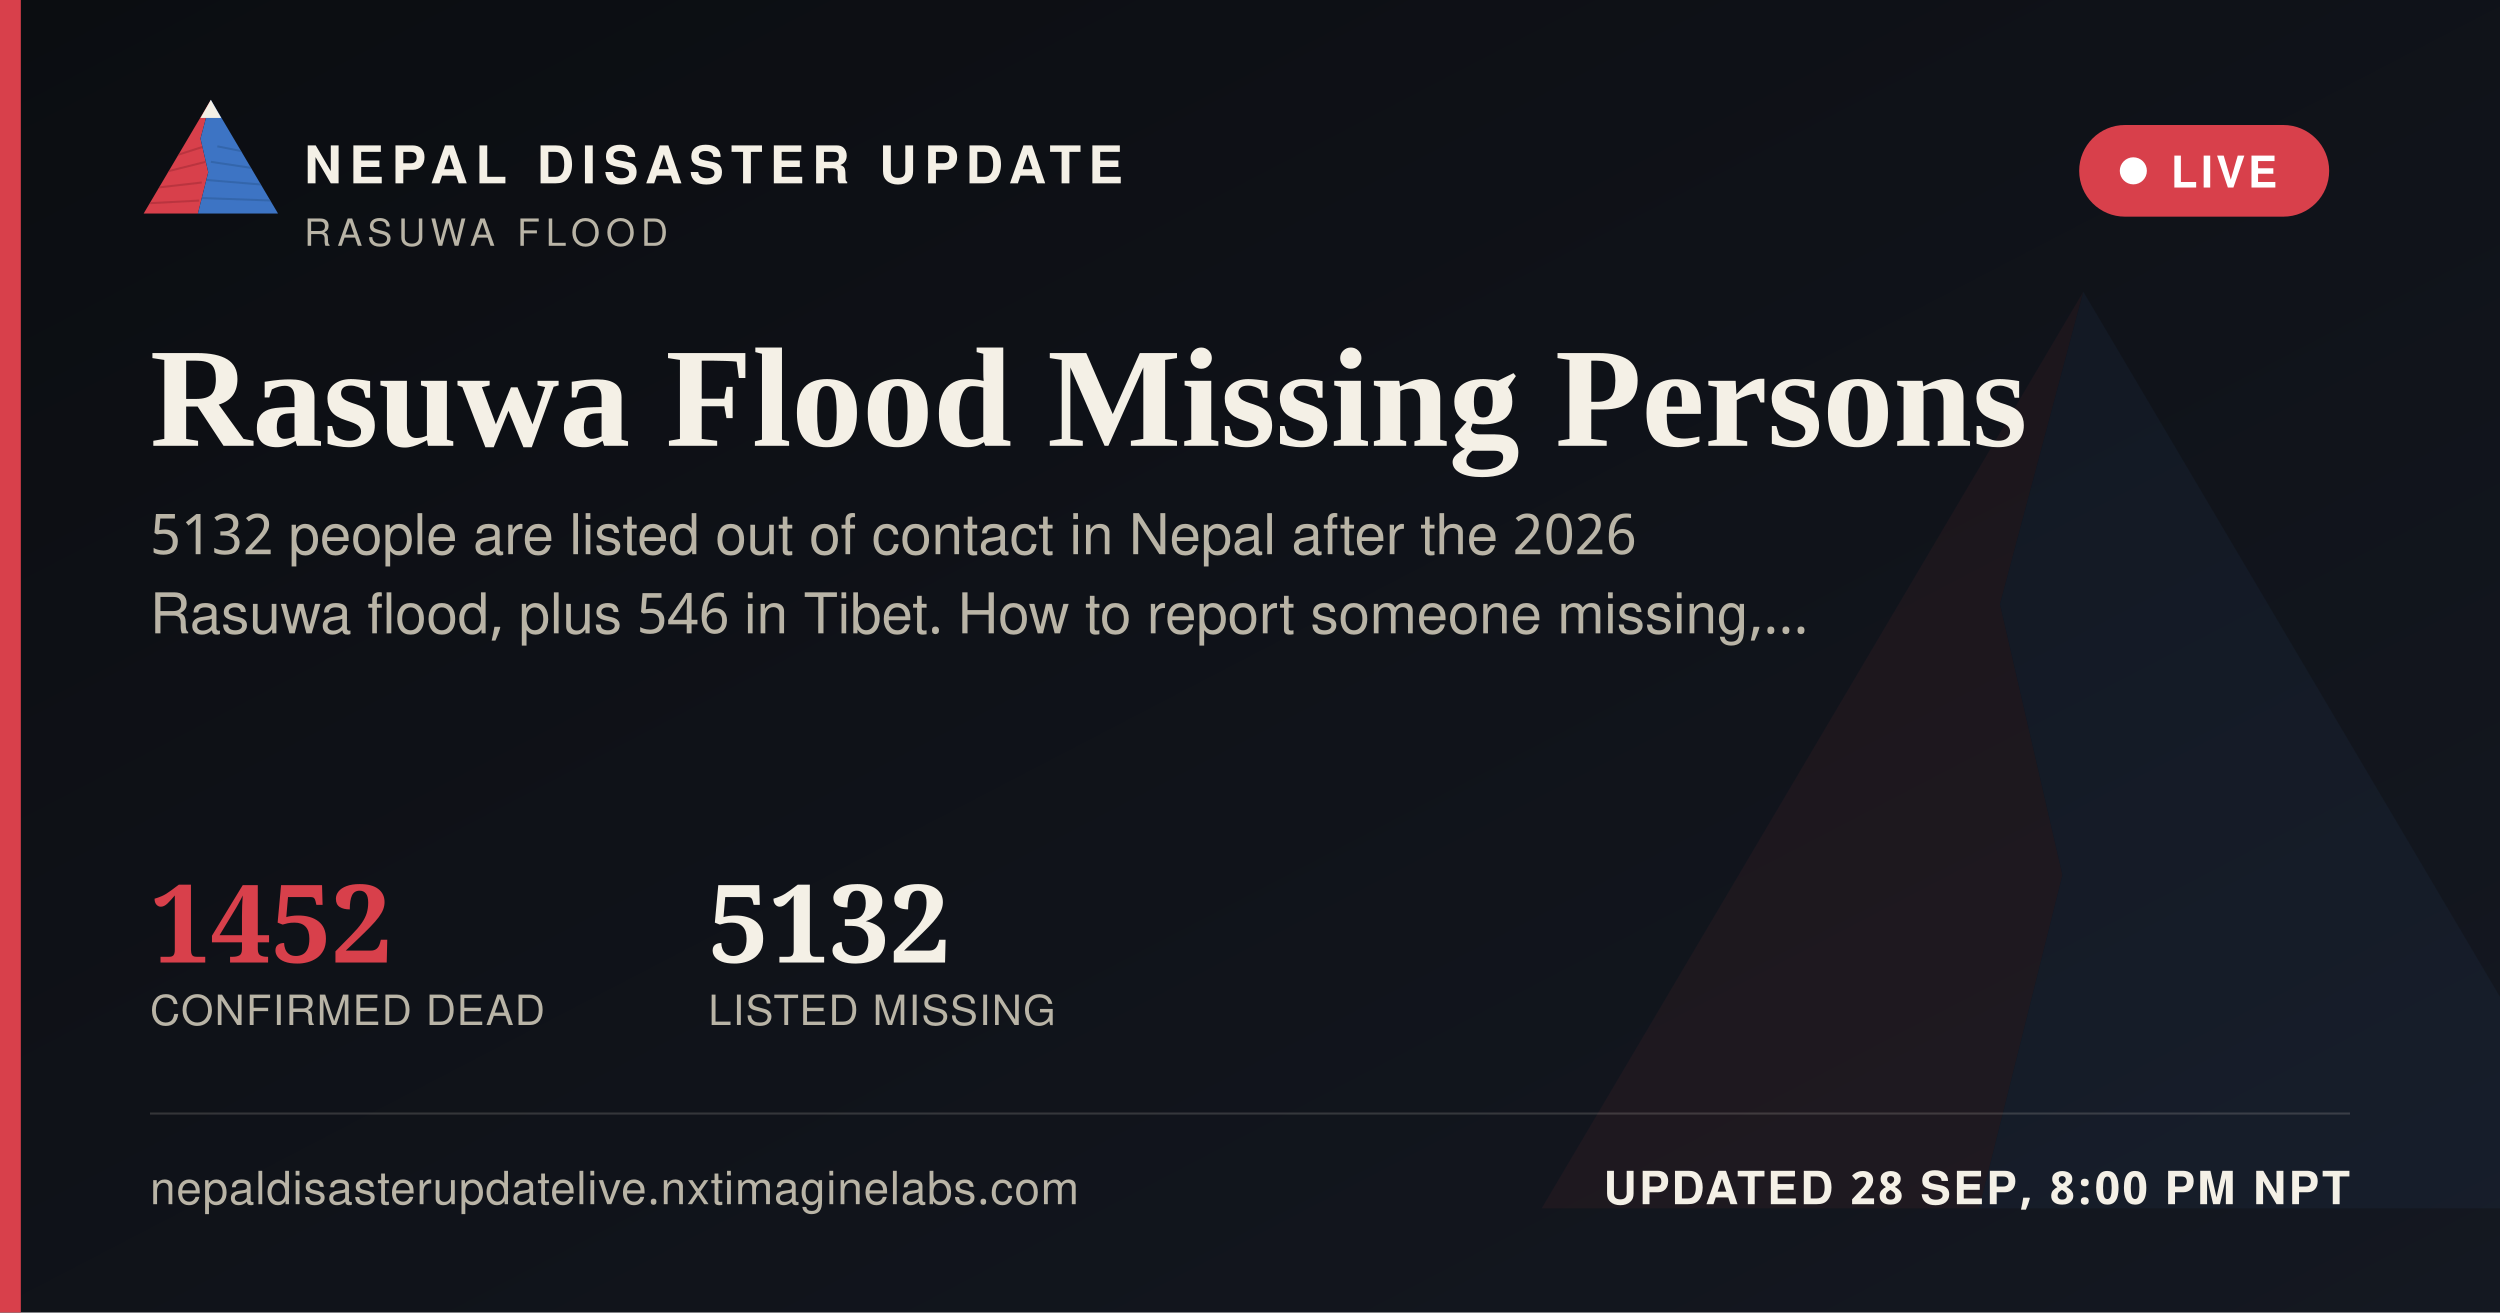
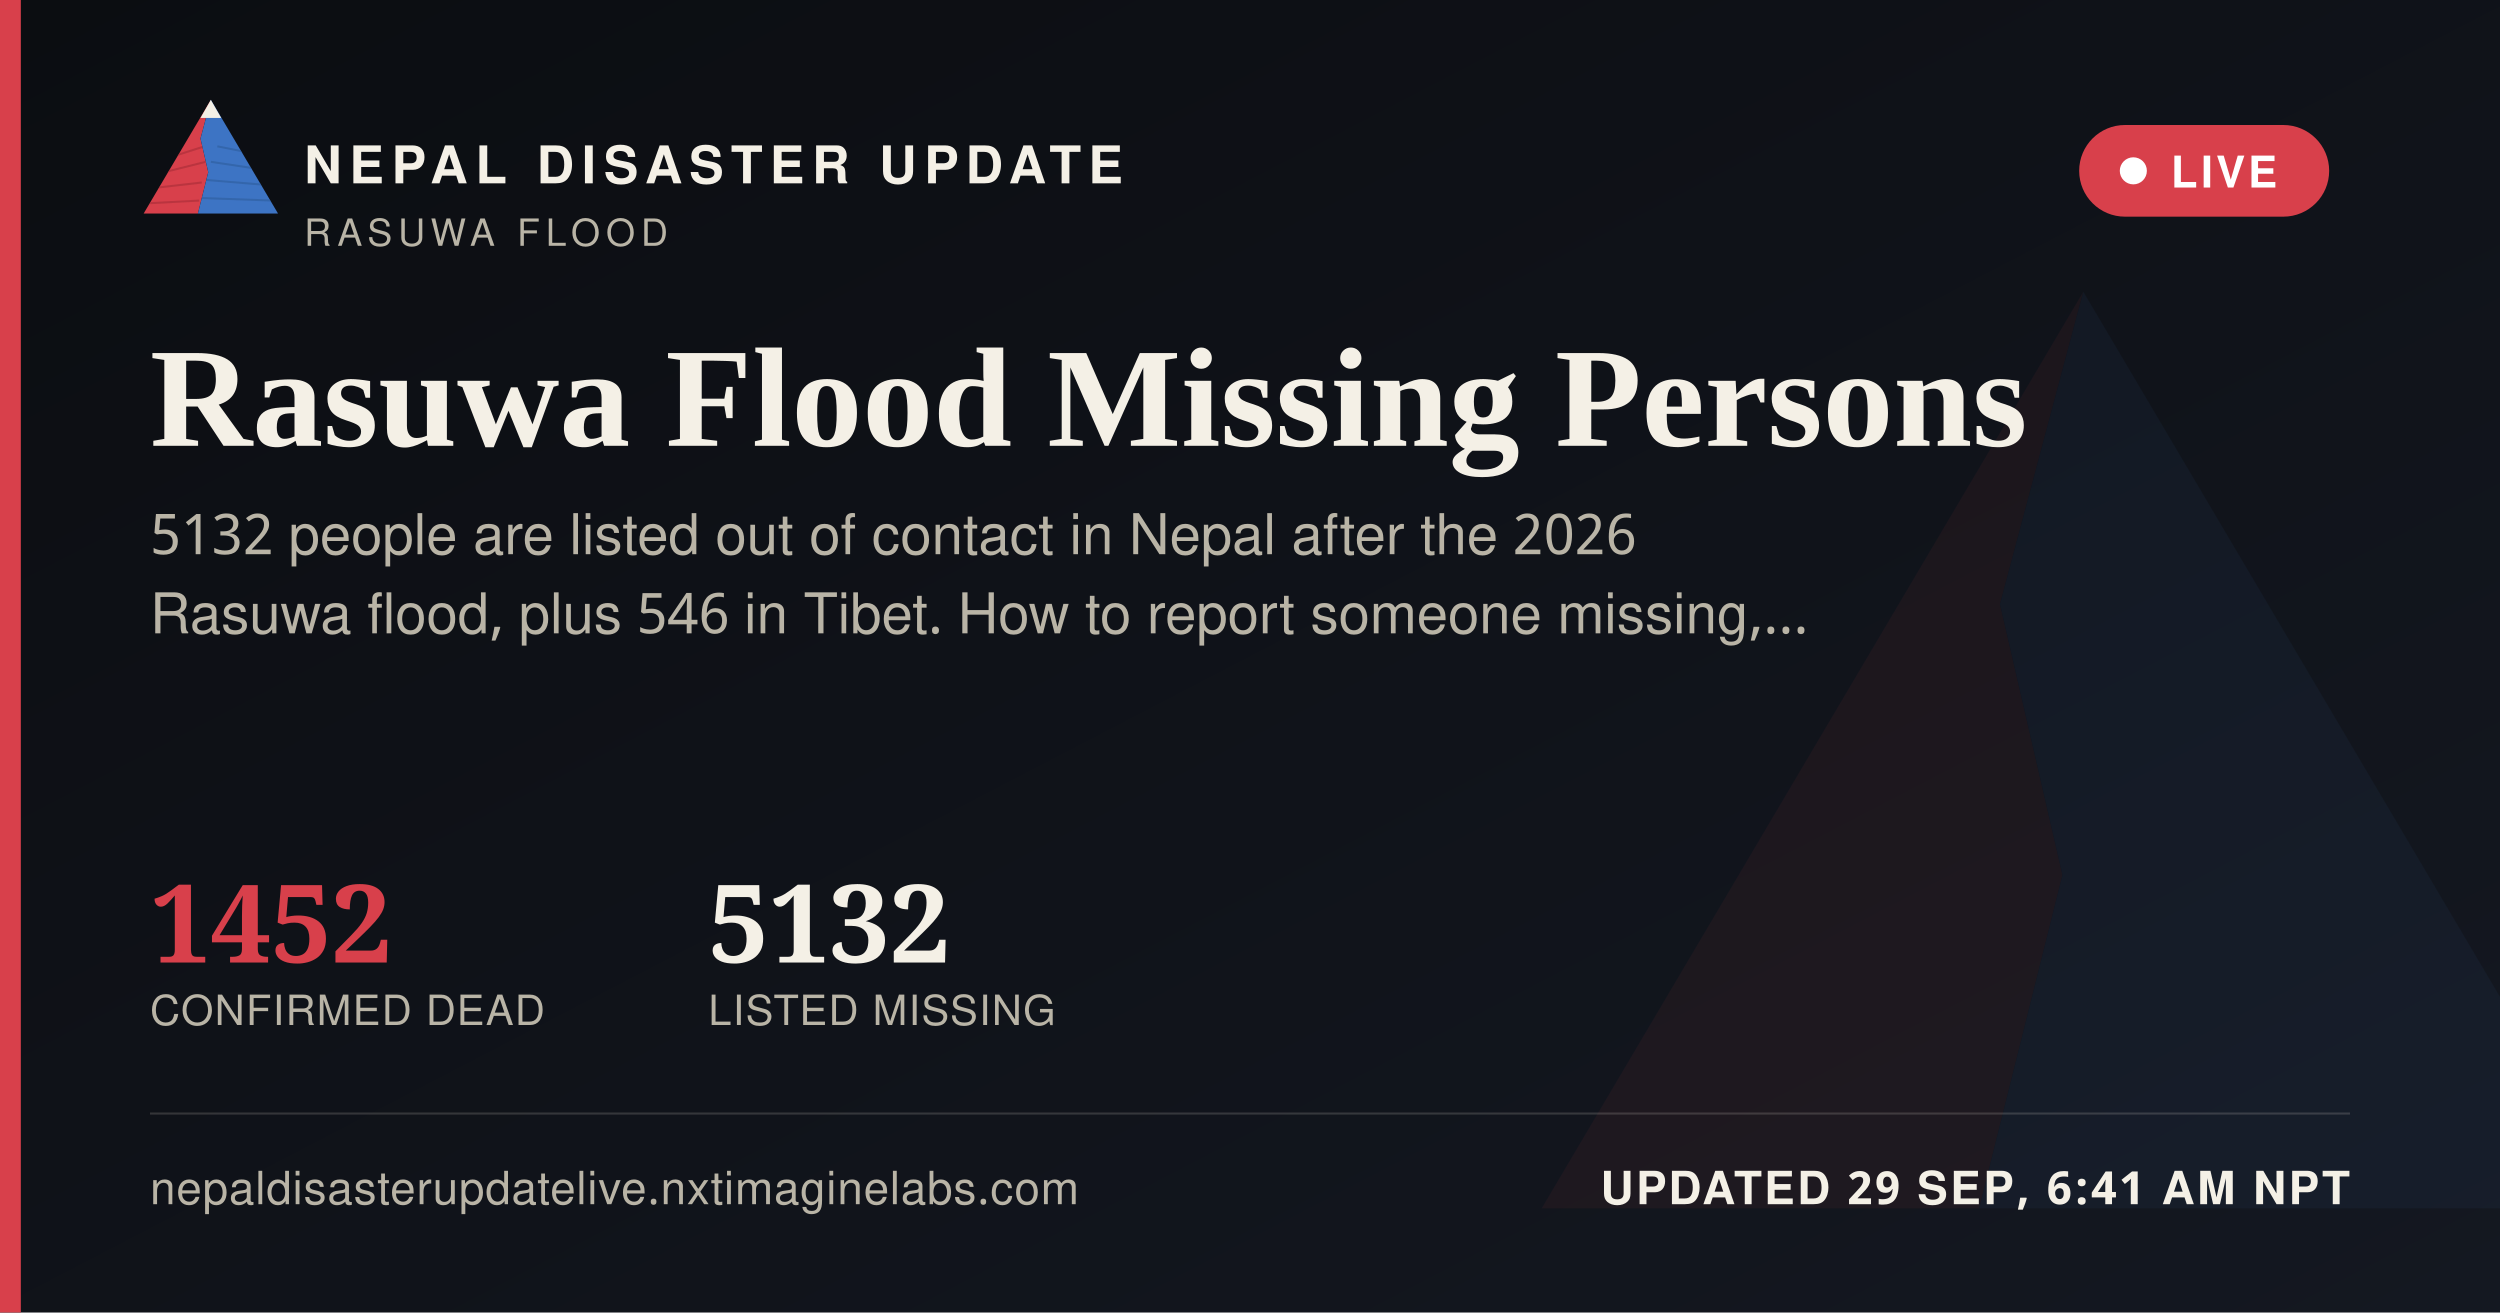
<svg xmlns="http://www.w3.org/2000/svg" width="1200" height="630" viewBox="0 0 1200 630">
  <defs>
    <linearGradient id="ogbg" x1="0" y1="0" x2="1" y2="1">
      <stop offset="0" stop-color="#0B0D11" />
      <stop offset="1" stop-color="#141821" />
    </linearGradient>
  </defs>
  <rect width="1200" height="630" fill="url(#ogbg)" />
  <g transform="translate(700,60) scale(5)" opacity="0.06">
    <polygon points="60,16 52,46 58,72 50,104 8,104" fill="#D8404B" />
    <polygon points="60,16 112,104 50,104 58,72 52,46" fill="#3D74C4" />
  </g>
  <rect x="0" y="0" width="10" height="630" fill="#D8404B" />
  <g transform="translate(64,38) scale(0.62)">
    <g>
      <defs>
        <clipPath id="ogLc">
          <polygon points="60,16 52,46 58,72 50,104 8,104" />
        </clipPath>
        <clipPath id="ogRc">
          <polygon points="60,16 112,104 50,104 58,72 52,46" />
        </clipPath>
      </defs>
      <polygon points="60,16 52,46 58,72 50,104 8,104" fill="#D8404B" />
      <g clip-path="url(#ogLc)" stroke="#A32A34" stroke-width="1.6" fill="none" opacity="0.55">
        <path d="M30,60 L55,52" />
        <path d="M24,72 L56,64" />
        <path d="M18,84 L53,80" />
        <path d="M13,96 L51,94" />
      </g>
      <polygon points="60,16 112,104 50,104 58,72 52,46" fill="#3D74C4" />
      <g clip-path="url(#ogRc)" stroke="#2A5793" stroke-width="1.6" fill="none" opacity="0.5">
        <path d="M65,52 L95,58" />
        <path d="M60,64 L100,70" />
        <path d="M56,78 L104,82" />
        <path d="M52,92 L108,94" />
      </g>
      <polygon points="60,16 52,30 68,30" fill="#F4F0E6" />
    </g>
  </g>
  <text x="146" y="88" font-family="'Public Sans', 'Noto Sans Devanagari', 'Helvetica Neue', Helvetica, Arial, sans-serif" font-size="25" font-weight="800" letter-spacing="3.6" fill="#F4F0E6">NEPAL DISASTER UPDATE</text>
  <text x="146" y="118" font-family="'Public Sans', 'Noto Sans Devanagari', 'Helvetica Neue', Helvetica, Arial, sans-serif" font-size="18" letter-spacing="2.8" fill="#B9B4A6">RASUWA FLOOD</text>
  <g>
    <rect x="998" y="60" width="120" height="44" rx="22" fill="#D8404B" stroke="none" />
    <circle cx="1024" cy="82" r="6.5" fill="#FFFFFF" />
    <text x="1042" y="90" font-family="'Public Sans', 'Noto Sans Devanagari', 'Helvetica Neue', Helvetica, Arial, sans-serif" font-size="21" font-weight="700" letter-spacing="1.6" fill="#FFFFFF">LIVE</text>
  </g>
  <text x="72" y="214" font-family="Newsreader, 'Noto Serif Devanagari', Georgia, 'Times New Roman', serif" font-size="68" font-weight="600" fill="#F4F0E6">Rasuwa Flood Missing Persons</text>
  <text x="72" y="266" font-family="'Public Sans', 'Noto Sans Devanagari', 'Helvetica Neue', Helvetica, Arial, sans-serif" font-size="27" fill="#B9B4A6">5132 people are listed out of contact in Nepal after the 2026</text>
  <text x="72" y="304" font-family="'Public Sans', 'Noto Sans Devanagari', 'Helvetica Neue', Helvetica, Arial, sans-serif" font-size="27" fill="#B9B4A6">Rasuwa flood, plus 546 in Tibet. How to report someone missing,…</text>
  <g transform="translate(72,462)">
    <text x="0" y="0" font-family="Newsreader, 'Noto Serif Devanagari', Georgia, 'Times New Roman', serif" font-size="52" font-weight="600" fill="#D8404B">1452</text>
    <text x="0" y="30" font-family="'Public Sans', 'Noto Sans Devanagari', 'Helvetica Neue', Helvetica, Arial, sans-serif" font-size="20" letter-spacing="0.6" fill="#B9B4A6">CONFIRMED DEAD</text>
    <text x="268" y="0" font-family="Newsreader, 'Noto Serif Devanagari', Georgia, 'Times New Roman', serif" font-size="52" font-weight="600" fill="#F4F0E6">5132</text>
    <text x="268" y="30" font-family="'Public Sans', 'Noto Sans Devanagari', 'Helvetica Neue', Helvetica, Arial, sans-serif" font-size="20" letter-spacing="0.6" fill="#B9B4A6">LISTED MISSING</text>
  </g>
  <rect x="72" y="534" width="1056" height="1" fill="rgba(244,240,230,0.16)" />
  <text x="72" y="578" font-family="'Public Sans', 'Noto Sans Devanagari', 'Helvetica Neue', Helvetica, Arial, sans-serif" font-size="22" fill="#B9B4A6" letter-spacing="0.4">nepaldisasterupdatelive.nxtimaginelabs.com</text>
-   <text x="1128" y="578" text-anchor="end" font-family="'Public Sans', 'Noto Sans Devanagari', 'Helvetica Neue', Helvetica, Arial, sans-serif" font-size="22" font-weight="700" letter-spacing="1.2" fill="#F4F0E6">UPDATED 28 SEP, 8:00 PM NPT</text>
+   <text x="1128" y="578" text-anchor="end" font-family="'Public Sans', 'Noto Sans Devanagari', 'Helvetica Neue', Helvetica, Arial, sans-serif" font-size="22" font-weight="700" letter-spacing="1.2" fill="#F4F0E6">UPDATED 29 SEP, 6:41 AM NPT</text>
</svg>
